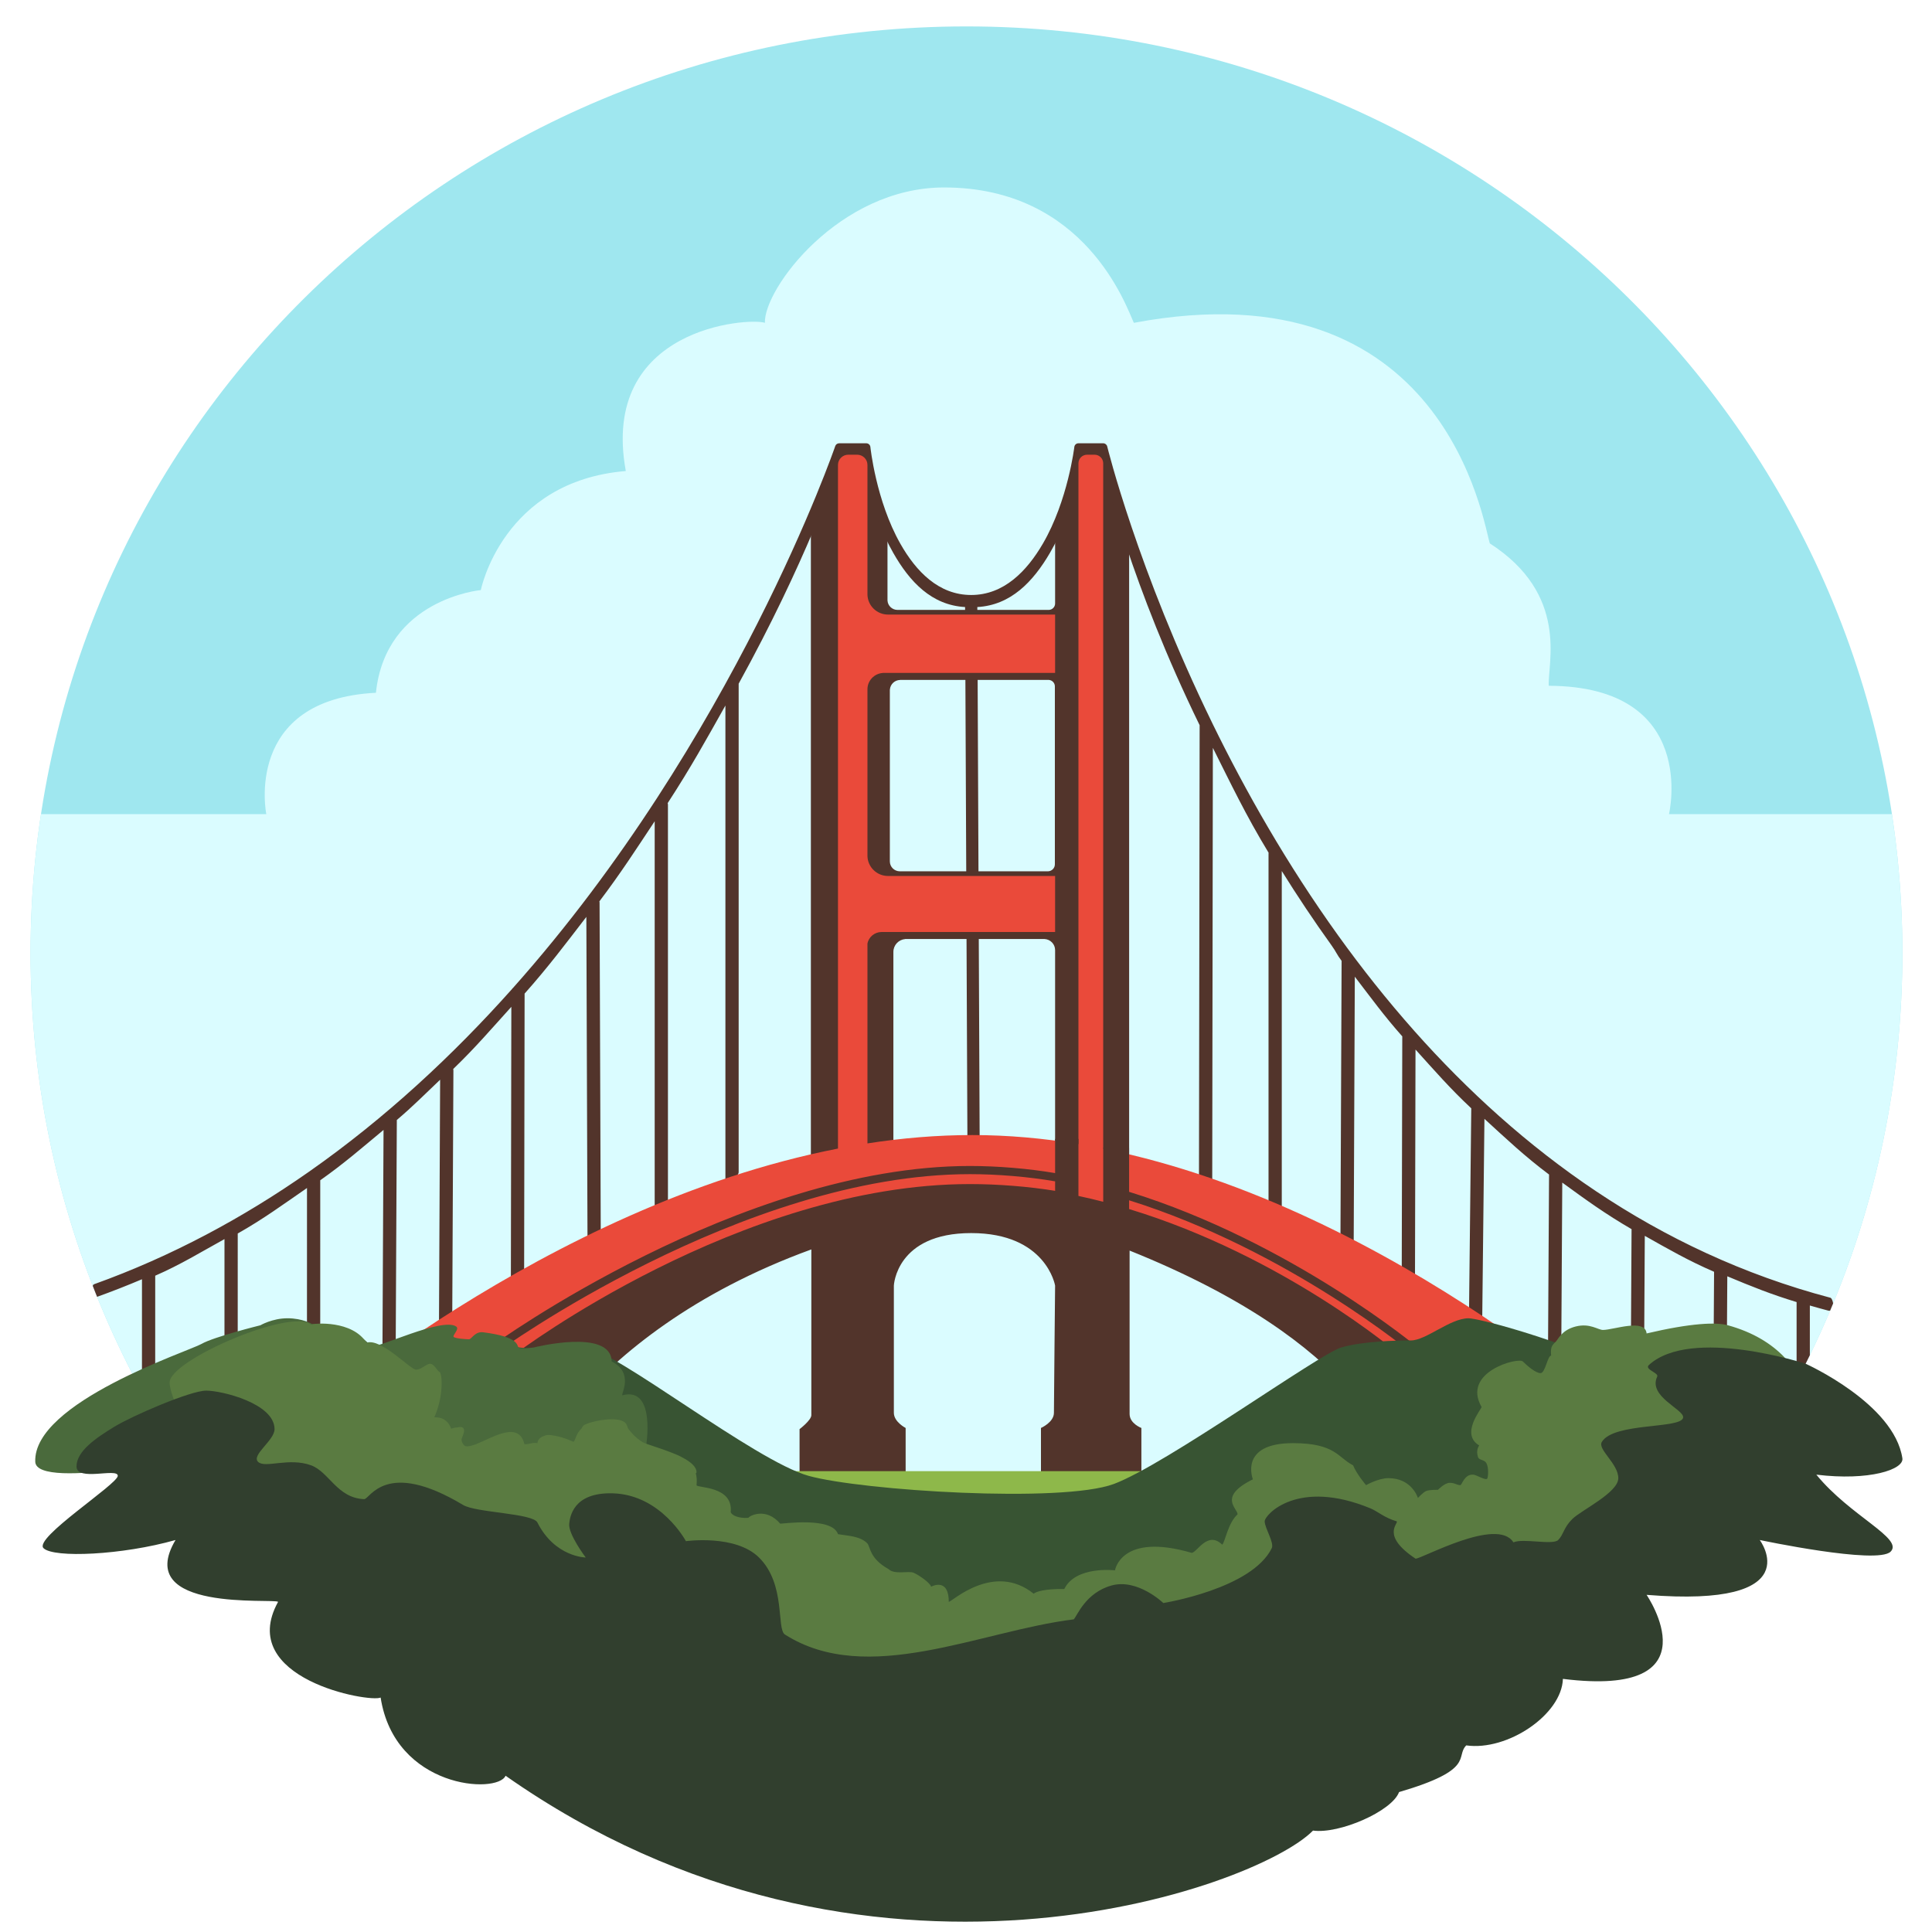
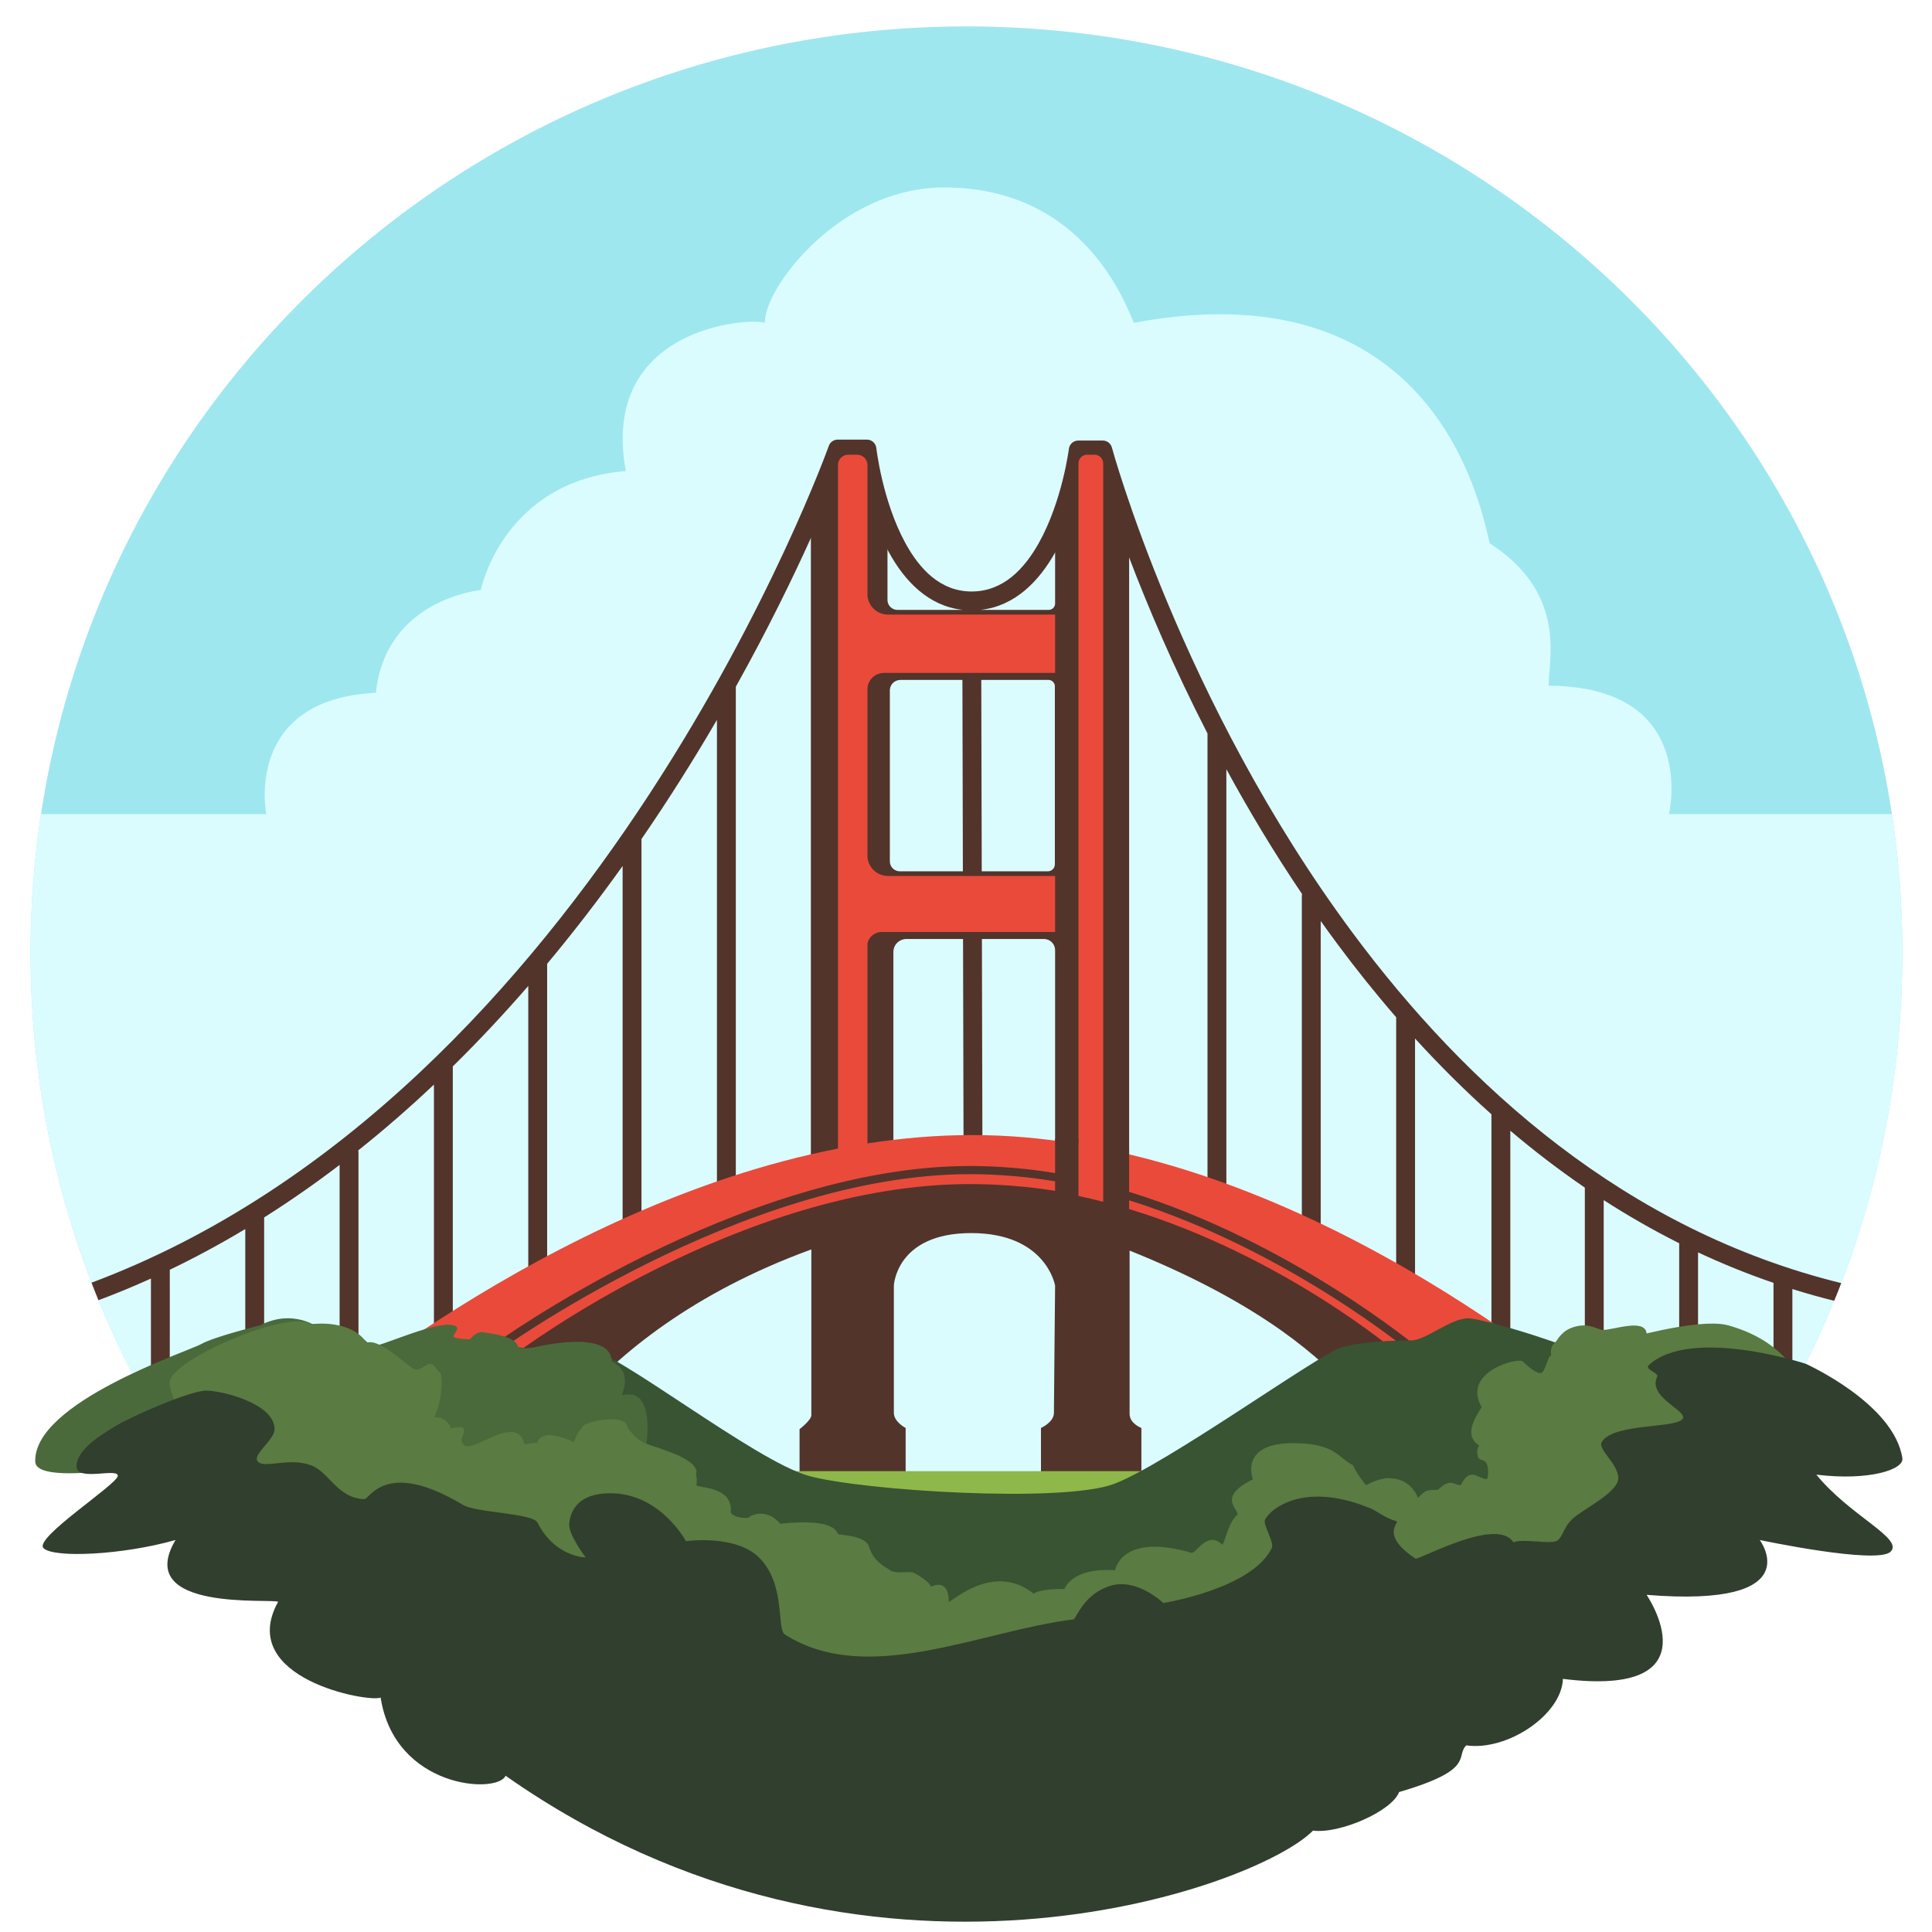
<svg xmlns="http://www.w3.org/2000/svg" width="100%" height="100%" viewBox="0 0 2048 2048" version="1.1" xml:space="preserve" style="fill-rule:evenodd;clip-rule:evenodd;stroke-linejoin:round;stroke-miterlimit:2;">
  <g id="Sky" transform="matrix(1.30799,0,0,1.29496,-377.02,-335.884)">
    <circle cx="1071.5" cy="1039.5" r="758.5" style="fill:rgb(159,231,239);" />
  </g>
  <g id="Clouds" transform="matrix(1.30799,0,0,1.29496,-377.02,-335.884)">
    <clipPath id="_clip1">
      <path d="M1640.85,925.821L2040.16,925.821L2040.16,2010.07L83.73,2010.07L83.73,925.821L504.058,925.821C504.058,925.821 485.207,831.972 592.9,826.47C600.904,749.459 677.921,742.405 677.921,742.405C677.921,742.405 695.483,653.256 795.421,644.965C774.078,527.102 895.444,519.171 908.145,523.644C907.14,495.83 968.329,412.83 1053.35,412.83C1167.99,412.83 1200.99,510.195 1207.15,523.644C1460.55,475.607 1490.68,689.535 1495.65,704.193C1560.09,746.128 1542.42,802.275 1543.41,820.739C1665.42,821.272 1640.85,925.821 1640.85,925.821Z" />
    </clipPath>
    <g clip-path="url(#_clip1)">
      <g>
        <circle cx="1071.5" cy="1039.5" r="758.5" style="fill:rgb(218,252,255);" />
      </g>
    </g>
  </g>
  <g id="Bridge">
    <g transform="matrix(1.24951,0,0,1.23706,-267.501,-266.421)">
      <path d="M1109.2,732.5L1109.2,673L1130,603L1150,603L1160,638L1172,679L1172,1215L1109.2,1196L1109.2,1029.5C1109.2,1024.42 1105.21,1020.27 1100.2,1020.01L1100.2,1020L982,1020L982,1020.05C976.397,1020.55 972,1025.27 972,1031L972,1201L902,1205L902,662L927,602L946,602L967,669L967,730L967.014,730C967.274,734.459 970.977,738 975.5,738L1103.7,738C1106.74,738 1109.2,735.536 1109.2,732.5ZM969.042,806.282L969,806.282L969,953.5C969,958.191 972.809,962 977.5,962L1103,962C1106.31,962 1109,959.311 1109,956L1109,803.5C1109,800.633 1106.8,798.253 1104,798L977.582,798L977.582,798.04C973.048,798.163 969.364,801.755 969.042,806.282Z" style="fill:rgb(82,52,43);" />
    </g>
    <g id="Cables" transform="matrix(1.30799,0,0,1.29496,-377.02,-335.884)">
      <clipPath id="_clip2">
-         <path d="M403.305,1306.56C391.33,1311.69 379.151,1316.52 366.766,1321.01C365.031,1321.64 363.112,1320.74 362.483,1319.01C361.853,1317.27 362.751,1311.26 364.486,1310.63C427.71,1287.7 485.525,1256.08 538.123,1218.92C538.336,1218.73 538.575,1218.56 538.834,1218.42C600.717,1174.61 655.368,1123.13 703.105,1069.11C703.332,1068.71 703.637,1068.37 704,1068.09C883.786,864.153 965.163,624.513 965.163,624.513C965.624,623.158 966.897,622.246 968.329,622.246L990.3,622.246C991.961,622.246 993.37,623.464 993.609,625.107C993.609,625.107 998.108,669.175 1017.9,704.426C1030.68,727.19 1049.02,746.426 1075.31,746.434L1075.32,746.434C1101.63,746.434 1120.29,727.179 1133.43,704.392C1153.77,669.134 1158.95,625.058 1158.95,625.058C1159.21,623.437 1160.61,622.246 1162.25,622.246L1182.31,622.246C1183.86,622.246 1185.2,623.303 1185.56,624.803C1185.56,624.803 1209.92,725.495 1270.81,851.502C1270.85,851.595 1270.9,851.69 1270.94,851.787C1297.56,906.838 1331.14,966.709 1372.71,1025.12C1391.63,1051.71 1412.21,1078 1434.55,1103.39C1434.59,1103.44 1434.63,1103.48 1434.66,1103.53C1519.77,1200.26 1630.31,1283.96 1771.64,1321.69C1773.42,1322.16 1774.48,1328.09 1774,1329.87C1773.53,1331.65 1771.69,1332.71 1769.91,1332.24C1764.91,1330.9 1759.94,1329.51 1755.01,1328.06L1755.01,1381.49C1755.01,1383.34 1753.51,1384.84 1751.67,1384.84C1749.82,1384.84 1744.27,1382.52 1744.27,1380.67L1744.27,1325.24C1723.53,1318.88 1707.51,1312.36 1688.11,1304.14L1687.18,1455.07C1687.17,1456.92 1685.66,1458.41 1683.82,1458.39C1681.98,1458.38 1676.43,1456.06 1676.45,1454.21L1677.39,1300.45C1656.56,1291.34 1640.55,1282.03 1621.24,1271.03L1620.31,1435.01C1620.3,1436.85 1618.8,1438.34 1616.95,1438.33C1615.11,1438.32 1609.57,1435.18 1609.58,1433.33L1610.52,1265.54C1589.56,1253.27 1573.55,1241.6 1554.36,1227.44L1553.44,1384.38C1553.43,1386.22 1551.93,1387.71 1550.08,1387.7C1548.24,1387.69 1542.69,1384.55 1542.71,1382.7L1543.65,1220.84C1523.92,1205.93 1509.17,1191.76 1491.28,1175.26L1489.44,1344.27C1489.42,1346.12 1487.9,1347.6 1486.06,1347.58C1484.21,1347.56 1478.68,1343.59 1478.7,1341.75L1480.61,1166.63C1463.35,1150.35 1450.99,1135.89 1435.42,1118.53L1434.99,1310.81C1434.98,1312.65 1433.48,1314.15 1431.64,1314.15C1429.79,1314.14 1424.25,1309.37 1424.25,1307.52L1424.7,1107.74C1409.75,1090.7 1399.64,1076.54 1386.23,1058.89L1385.31,1281.2C1385.31,1283.05 1383.8,1284.54 1381.95,1284.53C1380.11,1284.52 1374.57,1278.93 1374.58,1277.08L1375.53,1045.94C1371.35,1040.31 1371.29,1038.75 1367.26,1033.09C1352.92,1012.94 1339.53,992.616 1327.04,972.377L1327.04,1249.66C1327.04,1251.51 1325.54,1253.01 1323.7,1253.01C1321.85,1253.01 1316.3,1247.42 1316.3,1245.57L1316.3,958.03C1316.3,957.819 1316.32,957.612 1316.36,957.411C1297.95,926.844 1285.64,900.661 1271.19,871.56L1270.68,1225.48C1270.67,1227.32 1269.17,1228.82 1267.33,1228.82C1265.48,1228.81 1259.94,1222.4 1259.94,1220.56L1260.47,853.031C1205.11,738.305 1183.92,649.463 1179.71,633.024L1166.96,633.024C1165,643.455 1157.05,680.928 1139.23,711.825C1125.43,735.747 1107.32,754.775 1080.3,756.299L1082.19,1191.51C1082.2,1193.36 1080.71,1194.86 1078.87,1194.87C1077.02,1194.88 1072.28,1193.39 1072.27,1191.54L1070.37,756.301C1043.34,754.788 1025.51,735.739 1012.07,711.791C994.746,680.937 987.369,643.525 985.549,633.024C985.549,633.024 970.703,633.024 970.703,633.024C965.735,647.07 941.347,719.149 886.881,819.044L886.881,1219.1C886.881,1220.94 881.332,1228.17 879.487,1228.17C877.641,1228.17 876.143,1226.67 876.143,1224.83L876.143,836.909C861.064,863.997 848.177,887.626 829.334,916.827C829.482,917.204 829.563,917.615 829.563,918.045L829.563,1242.84C829.563,1244.69 824.015,1251.1 822.169,1251.1C820.324,1251.1 818.826,1249.6 818.826,1247.75L818.826,931.655C803.722,954.646 791.496,973.896 774.022,997.21C774.109,997.505 774.156,997.818 774.157,998.141L775.112,1269.44C775.118,1271.29 773.626,1272.79 771.78,1272.8C769.935,1272.81 764.381,1275.4 764.374,1273.56L763.446,1009.93C746.511,1032.14 732.536,1051 713.4,1072.74L713.018,1301.8C713.015,1303.65 707.464,1308.42 705.618,1308.41C703.773,1308.41 702.277,1306.91 702.281,1305.07L702.65,1083.56C686.386,1101.71 673.391,1117.1 655.55,1134.45C655.65,1134.77 655.702,1135.1 655.701,1135.46L654.745,1340.84C654.737,1342.69 649.181,1346.63 647.336,1346.63C645.491,1346.62 643.999,1345.11 644.008,1343.27L644.938,1143.22C632.283,1155.31 623.287,1164.68 609.844,1176.18L608.892,1371.41C608.883,1373.26 603.326,1377.2 601.481,1377.19C599.636,1377.19 598.145,1375.68 598.154,1373.84L599.078,1184.32C581.312,1199.23 566.918,1211.92 547.784,1225.53L547.753,1418.07C547.753,1419.91 542.204,1423.05 540.358,1423.05C538.513,1423.05 537.015,1421.55 537.015,1419.7L537.045,1231.87C517.682,1245.35 501.675,1257.27 480.914,1269.1L480.883,1463.79C480.882,1465.63 475.333,1467.95 473.488,1467.95C471.643,1467.95 470.145,1466.45 470.145,1464.6L470.175,1273.69C450.727,1284.51 434.719,1294.54 414.043,1303.65L414.023,1404.71C414.023,1406.55 412.524,1408.05 410.679,1408.05C408.834,1408.05 403.285,1406.55 403.286,1404.7L403.305,1306.56Z" />
+         <path d="M410.568,1448.6L410.568,1305.99C395.953,1312.66 381.04,1318.87 365.825,1324.57C361.869,1326.05 357.466,1324.01 355.999,1320.01C354.532,1316.01 356.553,1311.57 360.509,1310.09C771.955,1155.96 959.947,624.355 959.947,624.355C961.035,621.284 963.916,619.234 967.145,619.234L990.846,619.234C994.734,619.234 998.003,622.182 998.442,626.085C998.442,626.085 1003.27,669.277 1021.93,703.823C1033.47,725.201 1050.32,743.563 1075.71,743.563C1101.14,743.563 1118.24,725.292 1130.07,704.013C1149.15,669.681 1154.52,626.757 1154.52,626.757C1155,622.899 1158.25,620.007 1162.1,620.007L1181.98,620.007C1185.43,620.007 1188.45,622.344 1189.36,625.71C1189.36,625.71 1245.03,833.272 1384.3,1022.78C1476.77,1148.6 1606.14,1266.58 1780.89,1309.83C1784.99,1310.84 1787.51,1315.02 1786.5,1319.16C1785.5,1323.3 1781.36,1325.84 1777.26,1324.83C1764.9,1321.77 1752.77,1318.35 1740.85,1314.58L1740.85,1448.6L1725.56,1448.6L1725.56,1309.52C1704.48,1302.24 1684.09,1293.87 1664.4,1284.57L1664.4,1448.6L1649.11,1448.6L1649.11,1277.09C1627.91,1266.35 1607.53,1254.53 1587.94,1241.79L1587.94,1398.53C1582.99,1395.04 1577.89,1391.6 1572.65,1388.21L1572.65,1231.54C1551.57,1217 1531.45,1201.4 1512.26,1184.97L1512.26,1354.59C1507.24,1352.18 1502.14,1349.81 1496.96,1347.48L1496.96,1171.53C1475.07,1151.78 1454.44,1130.97 1435.04,1109.48L1435.04,1323C1430,1321.25 1424.9,1319.54 1419.75,1317.87L1419.75,1092.11C1402.87,1072.45 1386.97,1052.32 1372.02,1031.99C1367.46,1025.77 1362.98,1019.53 1358.59,1013.29L1358.59,1300.35C1353.53,1299.09 1348.43,1297.85 1343.29,1296.65L1343.29,992.991C1343.29,992.397 1343.36,991.819 1343.49,991.263C1320.46,956.825 1300.07,922.317 1282.13,889.029L1282.13,1284.3C1277.06,1283.42 1271.97,1282.58 1266.84,1281.77L1266.84,859.809C1211.08,750.082 1182.94,658.67 1176.21,635.451C1176.21,635.451 1168.63,635.451 1168.63,635.451C1166.2,649.577 1159.12,683.288 1143.4,711.573C1130.08,735.55 1110.6,755.41 1083.37,758.569L1084.59,1267.16C1081.64,1267.14 1078.67,1267.13 1075.71,1267.13C1073.57,1267.13 1071.44,1267.14 1069.3,1267.15L1068.08,758.57C1040.84,755.403 1021.56,735.389 1008.51,711.219C993.157,682.795 986.496,648.927 984.225,634.679C984.225,634.679 972.458,634.679 972.458,634.679C965.116,654.25 936.254,727.949 884.576,821.538L884.576,1281.77C879.45,1282.58 874.353,1283.42 869.286,1284.3L869.286,848.623C851.273,879.834 830.887,912.768 808.086,946.284C808.111,946.535 808.123,946.79 808.123,947.047L808.123,1296.65C802.987,1297.85 797.89,1299.09 792.833,1300.35L792.833,968.271C773.969,994.933 753.588,1021.8 731.67,1048.32L731.67,1317.87C726.519,1319.54 721.422,1321.25 716.38,1323L716.38,1066.46C697.115,1088.88 676.732,1110.95 655.217,1132.32L655.217,1347.14C650.04,1349.46 644.942,1351.82 639.927,1354.23L639.927,1147.2C620.38,1165.85 599.941,1183.88 578.6,1201.05C578.708,1201.57 578.764,1202.1 578.764,1202.65L578.764,1388.21C573.525,1391.6 568.427,1395.04 563.474,1398.53L563.474,1212.96C543.825,1228.1 523.44,1242.49 502.312,1255.96L502.312,1448.6L487.021,1448.6L487.021,1265.46C467.265,1277.43 446.879,1288.59 425.859,1298.79L425.859,1448.6L410.568,1448.6Z" />
      </clipPath>
      <g clip-path="url(#_clip2)">
        <g>
          <circle cx="1071.5" cy="1039.5" r="758.5" style="fill:rgb(82,52,43);" />
        </g>
      </g>
    </g>
    <g transform="matrix(1.24951,0,0,1.23706,-267.501,-266.421)">
      <path d="M950,1024L950,1195.16C979.316,1190.56 1009.07,1188 1039,1188C1069.3,1188 1099.38,1190.77 1128.99,1195.74L1129,612.35C1129,608.293 1132.29,605 1136.35,605L1142.65,605C1146.71,605 1150,608.293 1150,612.35L1150,1199.64C1399.25,1250.43 1609,1450 1609,1450L1399.44,1447.43C1399.44,1447.43 1279.86,1237 1038,1237C796.142,1237 651.965,1438.28 651.965,1438.28L466,1436C466,1436 676.42,1248.54 925,1199.58L925,613.75C925,608.921 928.921,605 933.75,605L941.25,605C946.079,605 950,608.921 950,613.75L950,725L950.007,725C950.272,734.428 958.009,742 967.5,742L1109.2,742L1109.2,792L963,792L963,792.035C955.739,792.549 950,798.609 950,806L950,949C950.265,958.428 958.009,966 967.5,966L1109.2,966L1109.2,1014L962,1014C956.058,1014 950.953,1018.33 950,1024Z" style="fill:rgb(234,74,58);" />
    </g>
    <g transform="matrix(1.24951,0,0,1.23706,-267.501,-266.421)">
      <path d="M1109.21,1227.66C1086.56,1223.73 1060.26,1221.5 1037,1221.5C843.681,1221.5 636.045,1373.84 636.045,1373.84C634.477,1374.97 632.288,1374.61 631.159,1373.05C630.031,1371.48 630.388,1369.29 631.955,1368.16C631.955,1368.16 841.686,1214.5 1037,1214.5C1060.25,1214.5 1086.55,1216.7 1109.21,1220.59L1109.21,1191.36L1128.99,1191.36L1128.99,1240.17C1136.08,1241.7 1143.09,1243.37 1150.02,1245.18L1150.02,1199.07L1171.98,1199.07L1171.98,1236.65C1309.69,1279.65 1417.17,1370.25 1417.17,1370.25C1418.68,1371.45 1418.94,1373.65 1417.75,1375.17C1416.55,1376.68 1414.35,1376.94 1412.83,1375.75C1412.83,1375.75 1307.39,1286.69 1171.98,1243.91L1171.98,1251.41C1303.56,1291.75 1400,1375 1400,1375L1400,1487.57C1398.1,1459.39 1366.92,1365.82 1172.4,1287L1172.4,1427C1172.4,1435.25 1182.4,1439 1182.4,1439L1182.4,1496L1097.2,1496L1097.2,1439C1097.2,1439 1108.2,1434.15 1108.2,1426C1108.2,1417.85 1109.2,1317 1109.2,1317C1109.2,1317 1101.75,1272 1038,1272C974.249,1272 972.401,1317 972.401,1317L972.401,1426C972.401,1433.84 982.401,1439 982.401,1439L982.401,1496L892.404,1496L892.404,1440C892.404,1440 902.404,1432.36 902.404,1428L902.404,1286C701.404,1360 652,1496 652,1496L652,1375C652,1375 841.966,1230 1037,1230C1060.48,1230 1086.76,1232.1 1109.21,1235.8L1109.21,1227.66Z" style="fill:rgb(82,52,43);" />
    </g>
  </g>
  <g id="Foliage">
    <g transform="matrix(1.30174,0,0,1.23706,-329.917,-266.421)">
      <rect x="884" y="1476" width="311" height="34" style="fill:rgb(142,184,74);" />
    </g>
    <g transform="matrix(1.24951,0,0,1.23706,-267.501,-266.421)">
      <path d="M408,1479C408,1479 604.087,1360.05 637,1367C669.913,1373.95 689.723,1371 712,1371C734.277,1371 854.479,1467.25 900,1480C945.521,1492.75 1114.96,1503.52 1159,1487C1203.04,1470.48 1333.49,1375.37 1352,1370C1370.51,1364.63 1398.05,1364 1411,1364C1423.95,1364 1444.25,1345 1460,1345C1475.75,1345 1687,1404.67 1687,1475C1687,1545.33 1183,1618 1183,1618L769,1605L408,1479Z" style="fill:rgb(56,84,51);" />
    </g>
    <g transform="matrix(1.24951,0,0,1.23706,-267.501,-266.421)">
      <path d="M529,1369C534.489,1370.99 589,1344 601,1352C604.359,1354.24 597.579,1359.58 599,1361C600.421,1362.42 609.944,1363 612,1363C614.056,1363 617.042,1356.1 624,1357C655,1361 652.339,1368.34 654,1370C655.661,1371.66 667,1370 667,1370C667,1370 732.368,1353.31 733,1382C752.07,1391.72 740.923,1409.92 742,1411C771.308,1403.02 762,1456 762,1456L770,1487L414,1479L392,1461C392,1461 245.006,1493.65 244,1468C242,1417 374.626,1373.08 385,1367C395.374,1360.92 435,1351 435,1351C435,1351 445.068,1345 458,1345C470.932,1345 479,1350 479,1350C479,1350 508.631,1346.3 529,1369Z" style="fill:rgb(74,106,60);" />
    </g>
    <g transform="matrix(1.24951,0,0,1.23706,-267.501,-266.421)">
      <path d="M470,1537C438,1513 398,1484 398,1484C398,1484 358,1419.25 358,1400C358,1380.75 461.384,1336 478,1350.44C481.237,1349.11 513.081,1346.72 525,1366C537.251,1361.54 562.132,1389 567,1389C571.868,1389 575.552,1384 579,1384C582.448,1384 584.707,1389.88 587,1391C589.249,1392.1 590.699,1411.62 582.488,1429.94C584.637,1429.72 593.299,1429.52 596.876,1439.64C597.992,1439.21 600.019,1438.57 602.014,1438.58C603.9,1438.06 605.861,1437.86 607,1439C609.005,1441.01 606.814,1445.28 605.641,1448.44C605.561,1450.18 606.05,1452.05 608,1454C609.421,1455.42 612.95,1454.67 617.519,1453.08C631.809,1447.4 654.164,1432.39 658.976,1452.9C661.244,1453.39 666.827,1451.07 670,1452C670,1451.37 670.595,1447.26 675.848,1445.77C676.688,1445.33 677.714,1445.05 679,1445C680.414,1444.95 681.972,1445.13 683.583,1445.46C687.818,1446.02 693.363,1447.61 700.619,1450.83C702.345,1449.79 702.439,1444.2 707.397,1439.51C707.887,1438.47 708.414,1437.59 709,1437C712.242,1433.76 742.894,1426.52 746,1437C746.252,1437.85 746.55,1438.66 746.892,1439.43C749.424,1442.62 752.298,1446.66 759,1451C761.778,1452.8 773.843,1456.02 784.92,1460.57C787.883,1461.7 790.704,1462.95 793.249,1464.43C799.987,1468.02 805,1472.22 805,1477C805,1477.31 804.793,1477.6 804.389,1477.89C805.165,1480.78 805.41,1484.11 805,1488C805.089,1490.55 836.187,1488.43 834,1511C834.511,1513.56 840.229,1516.67 849,1516C849.626,1514.48 863.627,1506.46 876,1521C877.724,1521.21 920.05,1514.85 925,1530C934.443,1531.58 943.857,1531.66 950,1538C952.657,1541.54 951.832,1550.86 968,1560C972.848,1564.85 984.867,1561.3 989,1563C993.133,1564.7 1003.11,1571.54 1004,1575C1006.89,1573.53 1019,1568.69 1019,1588C1021.59,1588 1057.16,1553.62 1091,1581C1093.22,1579.18 1100.54,1576.77 1117,1577C1126.67,1556.92 1160,1561 1160,1561C1160,1561 1164.95,1528.32 1225,1546C1229.53,1546 1238.48,1526.69 1251,1539C1253.49,1536.51 1255.77,1520.52 1264,1513C1264,1507.8 1247,1498 1277,1483C1277,1483 1264.73,1452 1311,1452C1347,1452 1349.18,1464.45 1362,1471C1364.9,1478.36 1373,1488 1373,1488C1373,1488 1383.4,1482 1392,1482C1412,1482 1417,1499 1417,1499C1417,1499 1421.31,1494.16 1424,1493C1426.69,1491.84 1434,1492 1434,1492C1434,1492 1439.63,1486 1444,1486C1448.37,1486 1450.02,1488 1453,1488C1454.28,1488 1456.47,1478.32 1464,1479C1467.11,1479.28 1475.16,1484.77 1476,1482C1476.61,1479.98 1477.16,1472.71 1475,1469C1473.28,1466.04 1468.96,1466.75 1468,1464C1465.98,1458.22 1468.73,1454.27 1469,1454C1452.74,1444.12 1470.88,1422.97 1471,1421C1453.84,1390.91 1502.18,1378.18 1506,1382C1509.82,1385.82 1516.92,1392 1521,1392C1525.08,1392 1526.96,1377 1530,1377C1529.47,1369.68 1530.39,1368.61 1534,1365C1535.91,1363.09 1539,1355 1551,1352C1563,1349 1569.79,1355 1574,1355C1582.94,1355 1609.77,1344.8 1611,1358C1649,1349 1670.05,1348.22 1680,1351C1766,1375 1753,1460 1753,1460L1625.94,1479L1477,1627L1272,1639L904,1682L507,1547L470,1537Z" style="fill:rgb(90,123,65);" />
    </g>
    <g transform="matrix(1.24951,0,0,1.23706,-267.501,-266.421)">
      <path d="M311,1438C326.362,1428.52 375.695,1407 389,1407C402.305,1407 447,1418 447,1440C447,1449.68 427.145,1462.14 433,1468C438.855,1473.86 459,1464 478,1471C493.307,1476.64 500,1499 523,1500C527.873,1500.21 541,1465 607,1505C617.99,1511.66 666,1512 670,1520C684.866,1549.73 711,1550 711,1550C711,1550 696,1530 697,1521C697.596,1515.64 700,1494 734,1495C774.982,1496.2 796,1536 796,1536C796,1536 838,1530 858,1550C881.022,1573.02 872.654,1611.28 880,1616C950,1661 1045.83,1612.84 1125,1603C1127.92,1600.08 1134.86,1580.28 1157,1574C1179.14,1567.72 1201,1589 1201,1589C1201,1589 1276,1577 1293,1542C1295.26,1537.34 1287,1524.63 1287,1519C1287,1513.37 1315,1482 1377,1508C1382.6,1510.35 1388.75,1516.05 1399,1519C1400.86,1520.86 1385.06,1530.88 1415,1551C1420.58,1551 1484.32,1514.96 1498,1537C1506.49,1533.29 1531.36,1539.64 1536,1535C1540.64,1530.36 1540.44,1524.56 1548,1517C1555.56,1509.44 1587,1494.44 1587,1482C1587,1469.56 1569.24,1457.4 1573,1451C1583,1434 1641,1440 1642,1430C1642.7,1422.98 1612,1412 1620,1395C1621.56,1391.69 1608.78,1388.87 1613,1385C1649,1352 1746,1384 1746,1384C1746,1384 1821,1418 1828,1465C1829.43,1474.57 1799.92,1484.54 1755,1479C1783.84,1514.65 1829.34,1533.66 1818,1545C1806.66,1556.34 1707,1535 1707,1535C1707,1535 1750.38,1593.39 1611,1582C1611,1582 1671.04,1670.56 1540,1654C1539.03,1684.6 1493,1716 1458,1711C1448.44,1720.74 1466.39,1731.69 1401,1751C1395.02,1767.42 1350.26,1787.09 1328,1784C1279.96,1833.46 948.579,1953.69 643,1737C636,1753 549,1748 537,1670C527.939,1674.58 414,1654 450,1588C446.761,1584.76 326.421,1597.24 363,1535C317.839,1547.95 259.611,1550.61 251,1542C242.389,1533.39 314,1487.12 314,1480C314,1472.88 279,1485.17 279,1472C279,1458.83 295.638,1447.48 311,1438Z" style="fill:rgb(49,63,46);" />
    </g>
  </g>
</svg>
